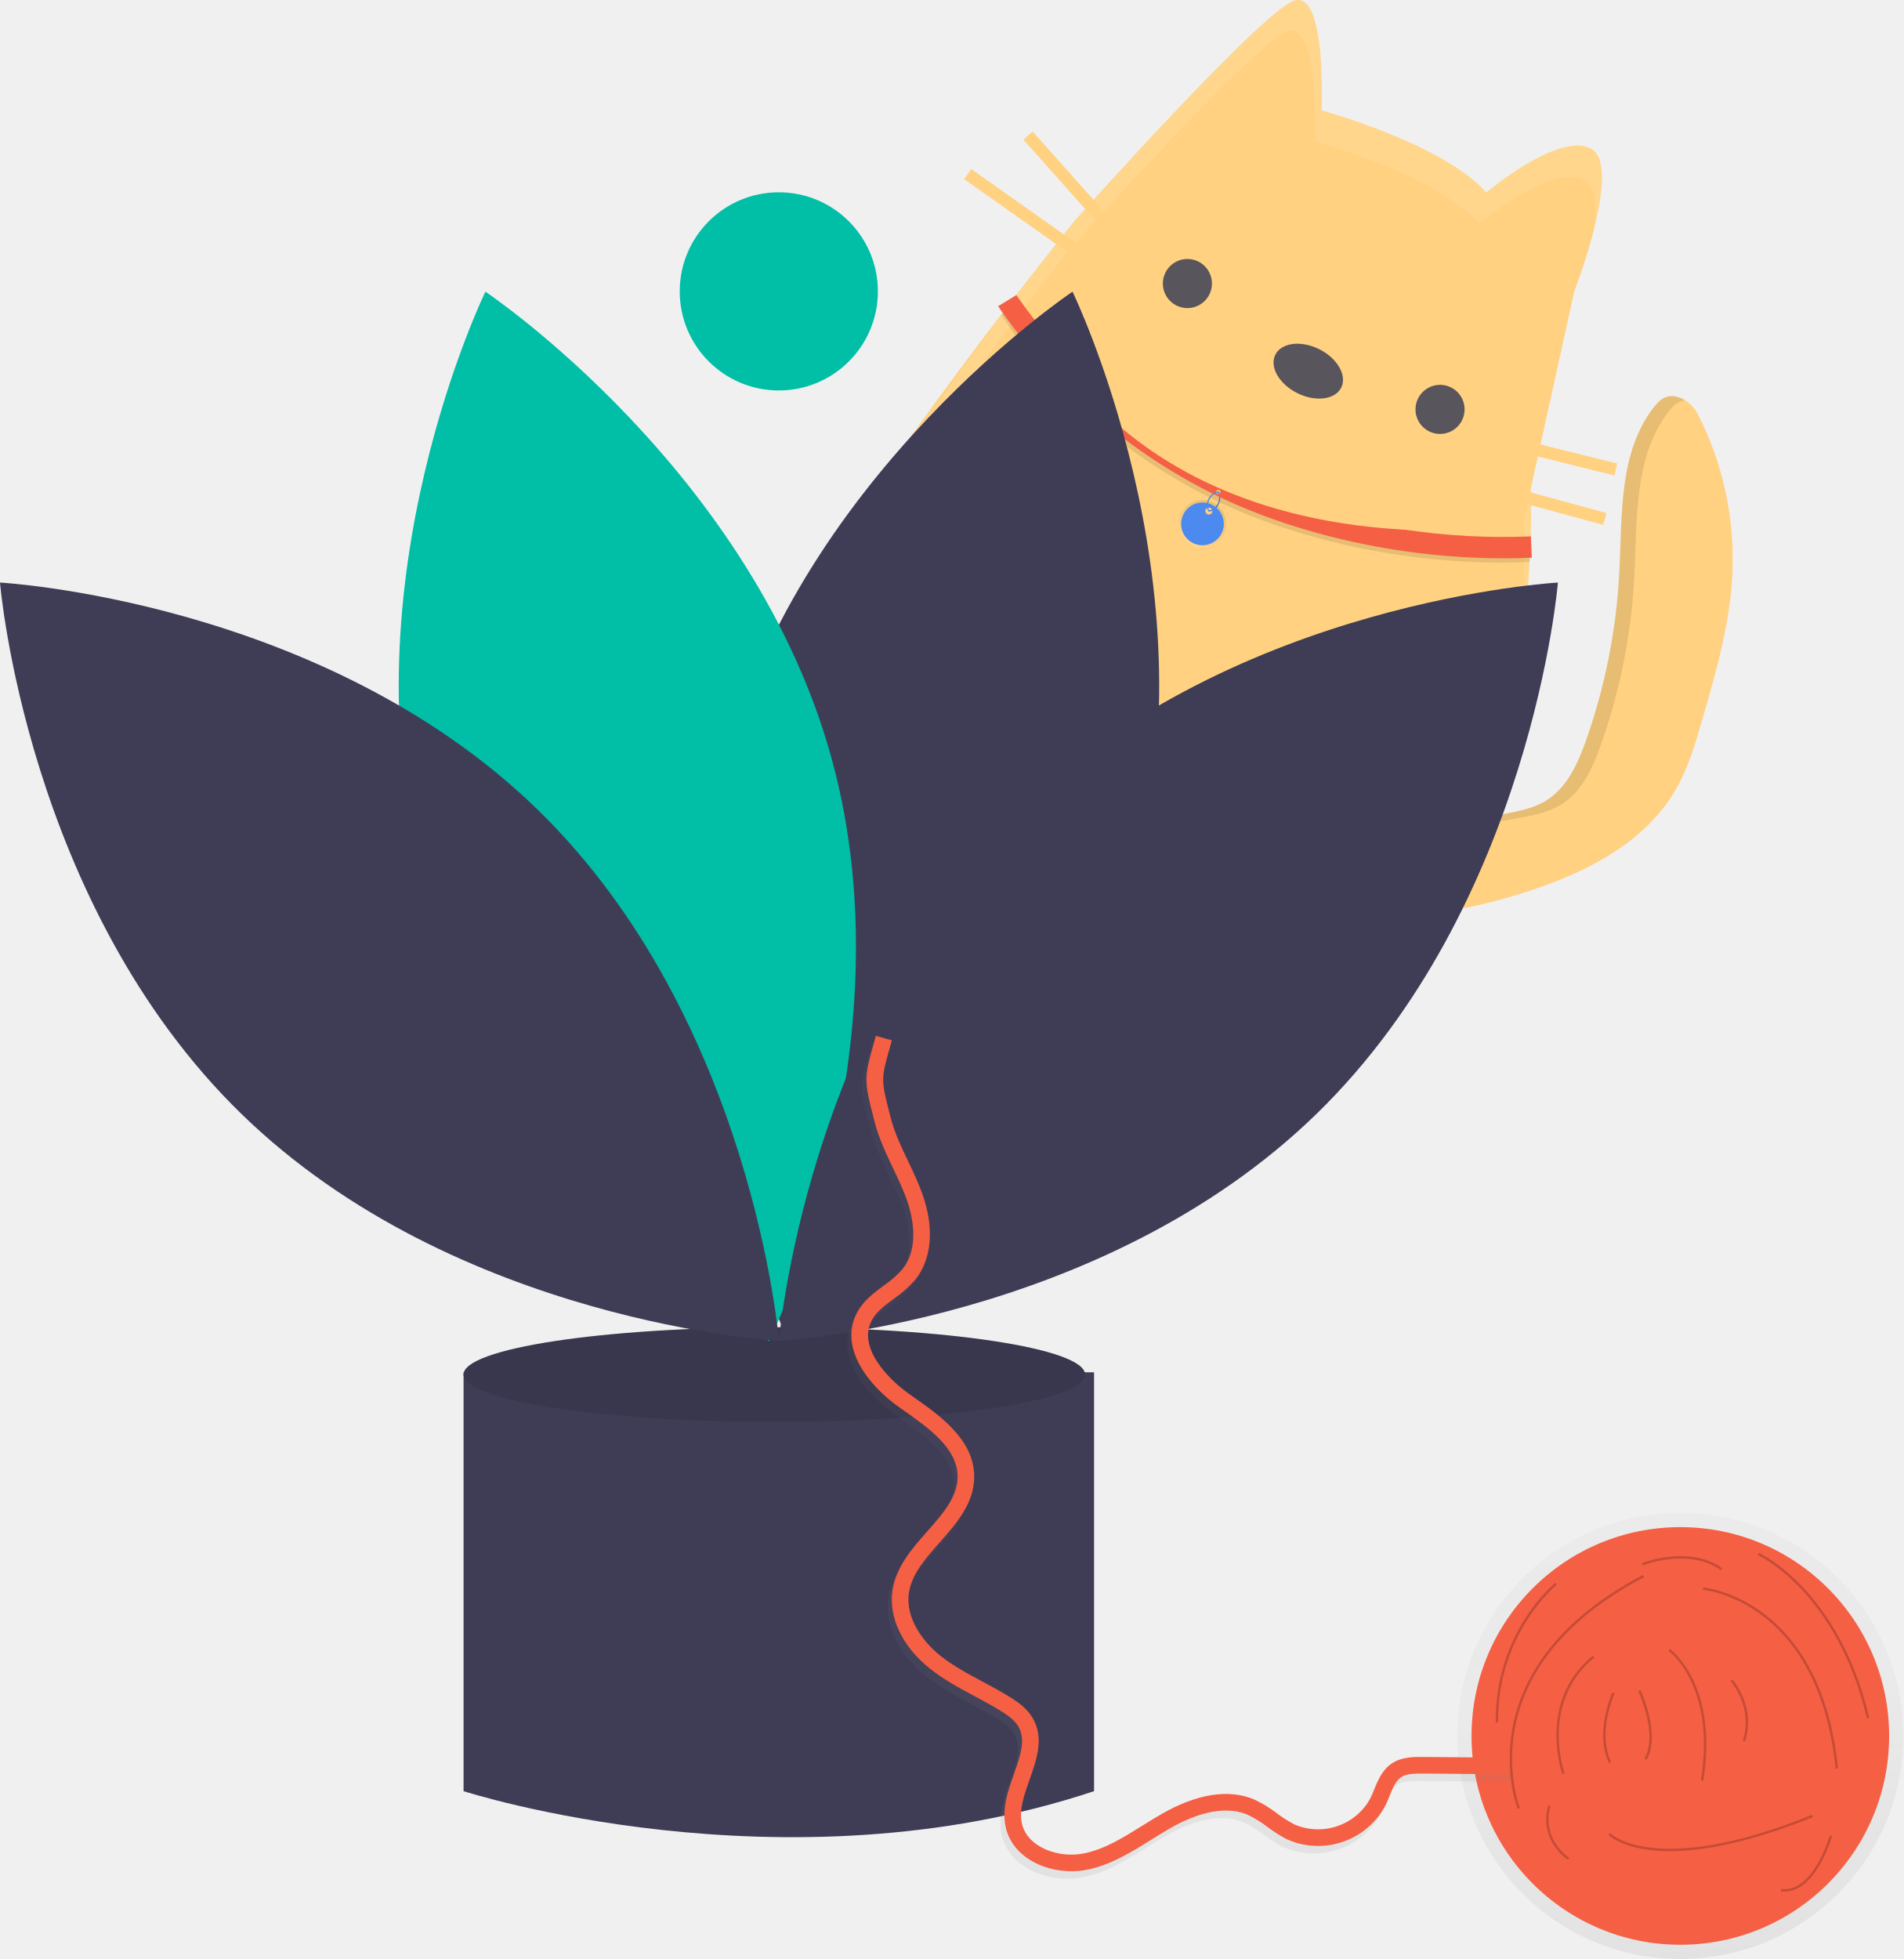
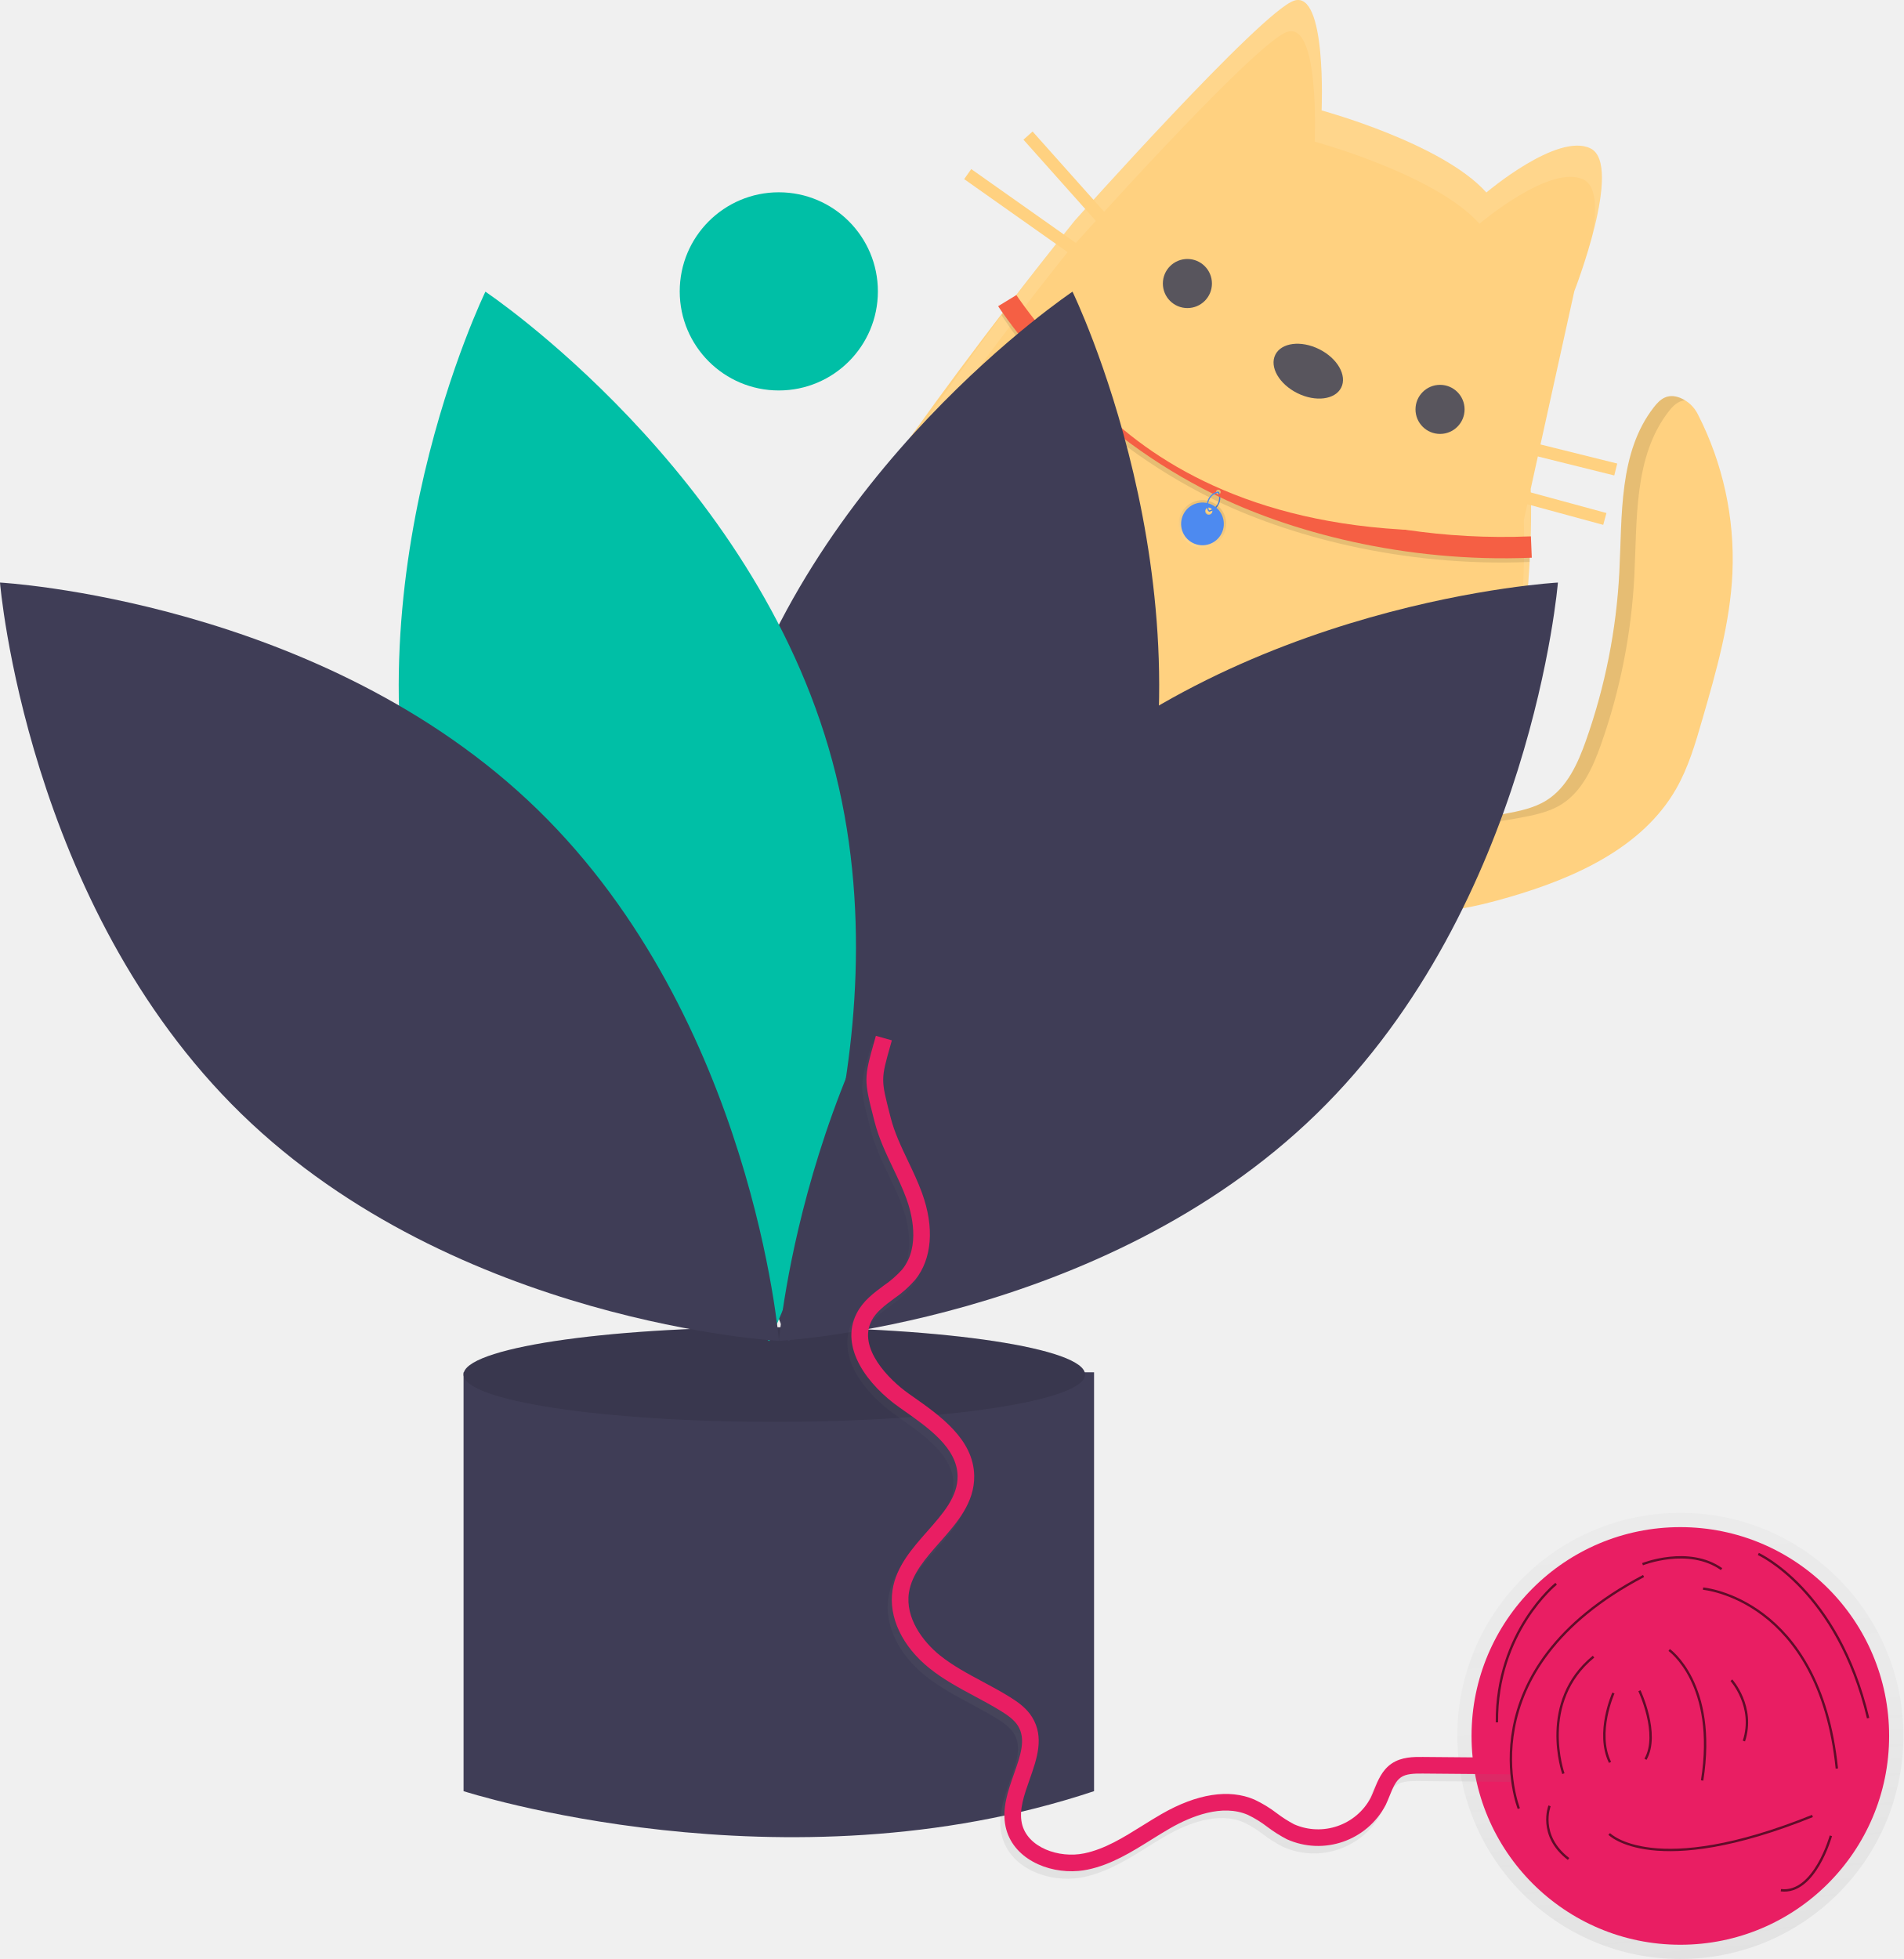
- <svg xmlns="http://www.w3.org/2000/svg" xmlns:xlink="http://www.w3.org/1999/xlink" id="a335945a-1107-4320-8aa0-2afe397d1c78" data-name="Layer 1" width="802.214" height="825.594" viewBox="0 0 802.214 825.594">
-   <defs>
+ <svg xmlns="http://www.w3.org/2000/svg" xmlns:xlink="http://www.w3.org/1999/xlink" id="a335945a-1107-4320-8aa0-2afe397d1c78" data-name="Layer 1" width="802.214" height="825.594" viewBox="0 0 802.214 825.594" version="1.1">
+   <defs id="defs227">
    <linearGradient id="a2c0d5cc-9c52-4089-bdc2-20fd7911ff5c" x1="959.949" y1="607.435" x2="959.949" y2="587.435" gradientTransform="translate(112.8068 -704.7728) rotate(26.47804)" gradientUnits="userSpaceOnUse">
-       <stop offset="0" stop-color="#fff" />
-       <stop offset="1" />
+       <stop offset="0" stop-color="#fff" id="stop214" />
+       <stop offset="1" id="stop216" />
    </linearGradient>
    <linearGradient id="b67b15d2-ec64-410f-8982-3be9470452f6" x1="1312.885" y1="1202.234" x2="1312.885" y2="1014.234" gradientTransform="matrix(0.99612, -0.088, 0.088, 0.99612, -697.1083, -256.8106)" gradientUnits="userSpaceOnUse">
-       <stop offset="0" stop-color="gray" stop-opacity="0.25" />
-       <stop offset="0.535" stop-color="gray" stop-opacity="0.12" />
-       <stop offset="1" stop-color="gray" stop-opacity="0.1" />
+       <stop offset="0" stop-color="gray" stop-opacity="0.25" id="stop219" />
+       <stop offset="0.535" stop-color="gray" stop-opacity="0.12" id="stop221" />
+       <stop offset="1" stop-color="gray" stop-opacity="0.1" id="stop223" />
    </linearGradient>
    <linearGradient id="e75d1202-97fb-4ff9-a104-7f1c46bc4eaf" x1="1109.307" y1="1145.587" x2="1109.307" y2="787.491" gradientTransform="matrix(0.99612, -0.088, 0.088, 0.99612, -498.2156, -219.6078)" xlink:href="#b67b15d2-ec64-410f-8982-3be9470452f6" />
  </defs>
-   <path d="M792.483,421.121c14.355,1.441,28.754-1.835,42.606-5.87,27.464-7.999,55.962-20.707,70.198-45.518,5.2-9.062,8.151-19.207,11.057-29.242,5.866-20.258,11.771-40.75,12.715-61.819a133.986,133.986,0,0,0-14.58-66.88,14.412,14.412,0,0,0-7.401-6.903c-5.607-2.204-8.689.807-11.137,3.945-14.851,19.034-13.313,45.531-14.553,69.641A251.224,251.224,0,0,1,867.331,349.316c-3.428,9.679-7.946,19.752-16.65,25.199-5.331,3.336-11.676,4.559-17.857,5.72-9.244,1.736-19.335,3.355-27.622-1.092-8.486-4.554-14.099-16.354-23.891-18.316-9.688-1.941-22.911,8.209-27.236,16.761C742.361,400.75,773.266,419.192,792.483,421.121Z" transform="translate(-198.8928 -37.20279)" fill="#ffd180" />
-   <g opacity="0.1">
-     <path d="M850.681,374.515c-5.331,3.336-11.676,4.559-17.857,5.72-6.349,1.192-13.087,2.28-19.377,1.434,7.898,3.293,17.147,1.851,25.691.247,6.181-1.161,12.525-2.384,17.857-5.72,8.704-5.447,13.223-15.52,16.65-25.199A251.196,251.196,0,0,0,887.701,280.157c1.24-24.11-.297-50.607,14.554-69.641,1.72-2.205,3.774-4.307,6.776-4.621a12.894,12.894,0,0,0-1.953-1.005c-5.608-2.204-8.69.807-11.138,3.945-14.851,19.034-13.313,45.531-14.554,69.641a251.196,251.196,0,0,1-14.057,70.84C863.903,358.995,859.384,369.069,850.681,374.515Z" transform="translate(-198.8928 -37.20279)" />
-     <path d="M760.389,379.269c3.997-7.904,15.591-17.153,24.975-16.979a15.513,15.513,0,0,0-4.053-1.464c-9.688-1.941-22.911,8.209-27.235,16.761-10.927,21.604,15.224,39.096,34.386,42.918C770.458,414.583,750.628,398.569,760.389,379.269Z" transform="translate(-198.8928 -37.20279)" />
+   <path d="M792.483,421.121c14.355,1.441,28.754-1.835,42.606-5.87,27.464-7.999,55.962-20.707,70.198-45.518,5.2-9.062,8.151-19.207,11.057-29.242,5.866-20.258,11.771-40.75,12.715-61.819a133.986,133.986,0,0,0-14.58-66.88,14.412,14.412,0,0,0-7.401-6.903c-5.607-2.204-8.689.807-11.137,3.945-14.851,19.034-13.313,45.531-14.553,69.641A251.224,251.224,0,0,1,867.331,349.316c-3.428,9.679-7.946,19.752-16.65,25.199-5.331,3.336-11.676,4.559-17.857,5.72-9.244,1.736-19.335,3.355-27.622-1.092-8.486-4.554-14.099-16.354-23.891-18.316-9.688-1.941-22.911,8.209-27.236,16.761C742.361,400.75,773.266,419.192,792.483,421.121Z" transform="translate(-198.8928 -37.20279)" fill="#ffd180" id="path231" />
+   <g opacity="0.1" id="g237">
+     <path d="M850.681,374.515c-5.331,3.336-11.676,4.559-17.857,5.72-6.349,1.192-13.087,2.28-19.377,1.434,7.898,3.293,17.147,1.851,25.691.247,6.181-1.161,12.525-2.384,17.857-5.72,8.704-5.447,13.223-15.52,16.65-25.199A251.196,251.196,0,0,0,887.701,280.157c1.24-24.11-.297-50.607,14.554-69.641,1.72-2.205,3.774-4.307,6.776-4.621a12.894,12.894,0,0,0-1.953-1.005c-5.608-2.204-8.69.807-11.138,3.945-14.851,19.034-13.313,45.531-14.554,69.641a251.196,251.196,0,0,1-14.057,70.84C863.903,358.995,859.384,369.069,850.681,374.515Z" transform="translate(-198.8928 -37.20279)" id="path233" />
+     <path d="M760.389,379.269c3.997-7.904,15.591-17.153,24.975-16.979a15.513,15.513,0,0,0-4.053-1.464c-9.688-1.941-22.911,8.209-27.235,16.761-10.927,21.604,15.224,39.096,34.386,42.918C770.458,414.583,750.628,398.569,760.389,379.269Z" transform="translate(-198.8928 -37.20279)" id="path235" />
  </g>
-   <rect x="649.758" y="248.154" width="186.219" height="53.906" transform="translate(1.68782 -339.5566) rotate(26.47804)" opacity="0.1" />
-   <rect x="650.85" y="248.411" width="186.219" height="49.005" transform="translate(0.82455 -340.2737) rotate(26.47804)" fill="#00bfa6" />
-   <circle cx="579.347" cy="199.863" r="29.403" fill="#00bfa6" />
-   <path d="M755.904,83.746s50.908,13.801,69.444,34.59c0,0,30.031-25.489,43.92-18.571s-6.848,60.15-6.848,60.15l-18.378,83.298s9.558,201.221-119.913,240.74S501.89,361.698,531.869,301.514,651.887,130.165,651.887,130.165s78.51-88.015,92.381-92.662S755.904,83.746,755.904,83.746Z" transform="translate(-198.8928 -37.20279)" fill="#ffd180" />
-   <g opacity="0.1">
-     <path d="M833.336,345.869a409.091,409.091,0,0,0,10.707-102.656L841.14,256.367A408.92,408.92,0,0,1,833.336,345.869Z" transform="translate(-198.8928 -37.20279)" fill="#fff" />
-     <path d="M546.375,293.175c29.978-60.185,102.61-149.855,102.61-149.855s78.51-88.015,92.381-92.663c13.871-4.647,11.635,46.243,11.635,46.243s50.908,13.801,69.445,34.591c0,0,30.031-25.489,43.92-18.571,5.391,2.685,5.557,12.353,3.752,23.172,4.018-15.138,6.698-32.566-.849-36.326-13.888-6.918-43.92,18.571-43.92,18.571-18.536-20.789-69.445-34.591-69.445-34.591s2.236-50.891-11.635-46.243c-13.871,4.647-92.381,92.663-92.381,92.663s-72.632,89.67-102.61,149.855C546.569,285.458,545.515,294.901,546.375,293.175Z" transform="translate(-198.8928 -37.20279)" fill="#fff" />
+   <rect x="649.758" y="248.154" width="186.219" height="53.906" transform="translate(1.68782 -339.5566) rotate(26.47804)" opacity="0.1" id="rect239" />
+   <rect x="650.85" y="248.411" width="186.219" height="49.005" transform="translate(0.82455 -340.2737) rotate(26.47804)" fill="#00bfa6" id="rect241" />
+   <circle cx="579.347" cy="199.863" r="29.403" fill="#00bfa6" id="circle243" />
+   <path d="M755.904,83.746s50.908,13.801,69.444,34.59c0,0,30.031-25.489,43.92-18.571s-6.848,60.15-6.848,60.15l-18.378,83.298s9.558,201.221-119.913,240.74S501.89,361.698,531.869,301.514,651.887,130.165,651.887,130.165s78.51-88.015,92.381-92.662S755.904,83.746,755.904,83.746Z" transform="translate(-198.8928 -37.20279)" fill="#ffd180" id="path245" />
+   <g opacity="0.1" id="g251">
+     <path d="M833.336,345.869a409.091,409.091,0,0,0,10.707-102.656L841.14,256.367A408.92,408.92,0,0,1,833.336,345.869Z" transform="translate(-198.8928 -37.20279)" fill="#fff" id="path247" />
+     <path d="M546.375,293.175c29.978-60.185,102.61-149.855,102.61-149.855s78.51-88.015,92.381-92.663c13.871-4.647,11.635,46.243,11.635,46.243s50.908,13.801,69.445,34.591c0,0,30.031-25.489,43.92-18.571,5.391,2.685,5.557,12.353,3.752,23.172,4.018-15.138,6.698-32.566-.849-36.326-13.888-6.918-43.92,18.571-43.92,18.571-18.536-20.789-69.445-34.591-69.445-34.591s2.236-50.891-11.635-46.243c-13.871,4.647-92.381,92.663-92.381,92.663s-72.632,89.67-102.61,149.855C546.569,285.458,545.515,294.901,546.375,293.175Z" transform="translate(-198.8928 -37.20279)" fill="#fff" id="path249" />
  </g>
-   <circle cx="606.933" cy="172.529" r="10.344" fill="#58555d" />
-   <circle cx="500.452" cy="119.49" r="10.344" fill="#58555d" />
-   <ellipse cx="750.288" cy="193.625" rx="10.344" ry="15.516" transform="translate(43.56135 741.6806) rotate(-63.52196)" fill="#58555d" />
-   <rect x="854.156" y="205.473" width="5.174" height="47.685" transform="translate(228.6048 968.22) rotate(-76.03864)" fill="#ffd180" />
-   <rect x="847.248" y="222.614" width="5.171" height="52.746" transform="translate(187.6891 966.509) rotate(-74.78799)" fill="#ffd180" />
-   <rect x="648.124" y="87.279" width="5.168" height="55.706" transform="translate(-110.4932 425.0396) rotate(-41.72055)" fill="#ffd180" />
-   <rect x="631.953" y="96.177" width="5.172" height="68.029" transform="translate(-36.69511 536.2532) rotate(-54.7758)" fill="#ffd180" />
-   <path d="M662.012,322.05s-2.678,86.04-47.913,70.952,6.223-70.073,6.223-70.073,5.326-21.287-4.43-27.498" transform="translate(-198.8928 -37.20279)" opacity="0.1" />
-   <path d="M701.756,339.728s-71.584,47.809-34.842,78.204,56.161-42.366,56.161-42.366,15.243-15.786,25.676-10.795" transform="translate(-198.8928 -37.20279)" opacity="0.1" />
-   <path d="M659.197,318.209s-2.678,86.04-47.913,70.952,6.223-70.073,6.223-70.073,5.326-21.287-4.43-27.498" transform="translate(-198.8928 -37.20279)" fill="#ffd180" />
-   <path d="M706.147,338.248s-71.584,47.809-34.842,78.204S727.466,374.086,727.466,374.086,742.709,358.3,753.142,363.29" transform="translate(-198.8928 -37.20279)" fill="#ffd180" />
-   <rect x="594.273" y="374.514" width="15.26" height="0.817" transform="translate(-200.9459 709.3251) rotate(-63.52196)" fill="#58555d" opacity="0.5" />
-   <rect x="605.97" y="380.34" width="15.26" height="0.817" transform="translate(-199.6792 723.0241) rotate(-63.52196)" fill="#58555d" opacity="0.5" />
-   <rect x="597.383" y="375.55" width="21.36" height="0.817" transform="translate(-198.4603 715.413) rotate(-63.52196)" fill="#58555d" opacity="0.5" />
-   <rect x="671.762" y="409.461" width="15.26" height="0.817" transform="translate(-189.2876 798.0517) rotate(-63.52196)" fill="#58555d" opacity="0.5" />
-   <rect x="683.459" y="415.288" width="15.26" height="0.817" transform="translate(-188.0209 811.7506) rotate(-63.52196)" fill="#58555d" opacity="0.5" />
-   <rect x="674.871" y="410.498" width="21.36" height="0.817" transform="translate(-186.802 804.1396) rotate(-63.52196)" fill="#58555d" opacity="0.5" />
-   <path d="M709.252,247.108a236.608,236.608,0,0,1-34.63-21.104c-34.404-25.292-52.924-54.899-53.586-55.984l5.335-6.677c.155.253,20.809,31.408,53.916,55.654,30.474,22.317,88.656,49.153,162.94,46.037l.377,8.992C789.689,276.288,740.826,262.835,709.252,247.108Z" transform="translate(-198.8928 -37.20279)" opacity="0.1" />
-   <path d="M708.448,252.859l-.159-.474a5.418,5.418,0,0,0,3.865-7.714l.454-.21a5.912,5.912,0,0,1-4.16,8.398Z" transform="translate(-198.8928 -37.20279)" fill="#4d8af0" />
-   <path d="M708.448,252.859l-.159-.474a5.418,5.418,0,0,0,3.865-7.714l.454-.21a5.912,5.912,0,0,1-4.16,8.398Z" transform="translate(-198.8928 -37.20279)" opacity="0.1" />
-   <path d="M844.118,263.244c-74.285,3.116-132.467-23.72-162.94-46.037-33.106-24.246-53.761-55.401-53.916-55.654l-7.683,4.688c.662,1.085,21.531,32.681,55.934,57.973a236.608,236.608,0,0,0,34.63,21.104c31.573,15.727,80.437,29.18,134.352,26.918ZM711.935,245.461a1,1,0,1,1,1.341-.449A1,1,0,0,1,711.935,245.461Z" transform="translate(-198.8928 -37.20279)" fill="#f55f44" />
-   <path d="M696.742,253.534h0a10,10,0,0,0,4.492,13.41h0a10,10,0,0,0,13.41-4.492v0a10,10,0,0,0-4.492-13.41h0A10,10,0,0,0,696.742,253.534Zm11.18-.017a1.667,1.667,0,1,1,2.235-.749A1.667,1.667,0,0,1,707.922,253.517Z" transform="translate(-198.8928 -37.20279)" opacity="0.1" fill="url(#a2c0d5cc-9c52-4089-bdc2-20fd7911ff5c)" />
-   <path d="M697.637,253.98v0a9,9,0,0,0,4.043,12.069h0a9,9,0,0,0,12.069-4.043h0a9,9,0,0,0-4.043-12.069h0A9,9,0,0,0,697.637,253.98Zm10.062-.015a1.5,1.5,0,1,1,2.011-.674A1.5,1.5,0,0,1,707.699,253.964Z" transform="translate(-198.8928 -37.20279)" fill="#4d8af0" />
-   <path d="M708.131,252.701a5.912,5.912,0,0,1,4.197-8.38l.106.489a5.418,5.418,0,0,0-3.829,7.732Z" transform="translate(-198.8928 -37.20279)" fill="#4d8af0" />
-   <polyline points="513.488 207.363 513.488 207.363 513.488 207.363 513.488 207.363" fill="#4d8af0" />
-   <path d="M830.916,260.038c-159.34,11.124-196.913-91.38-196.913-91.38Z" transform="translate(-198.8928 -37.20279)" fill="#ffd180" />
-   <path d="M415.149,615.538H394.27V792.06s134.764,43.656,265.732,0V615.538Z" transform="translate(-198.8928 -37.20279)" fill="#3f3d56" />
-   <ellipse cx="326.345" cy="579.285" rx="130.968" ry="19.93" fill="#3f3d56" />
-   <ellipse cx="326.345" cy="579.285" rx="130.968" ry="19.93" opacity="0.1" />
-   <path d="M677.479,404.635C644.44,526.767,531.275,602.406,531.275,602.406s-59.599-122.375-26.56-244.507S650.919,160.128,650.919,160.128,710.518,282.504,677.479,404.635Z" transform="translate(-198.8928 -37.20279)" fill="#3f3d56" />
-   <path d="M376.918,404.635c33.039,122.131,146.204,197.771,146.204,197.771s59.599-122.375,26.56-244.507S403.478,160.128,403.478,160.128,343.879,282.504,376.918,404.635Z" transform="translate(-198.8928 -37.20279)" fill="#00bfa6" />
-   <path d="M425.466,378.388C516.125,466.641,527.198,602.306,527.198,602.306s-135.914-7.421-226.573-95.674S198.893,282.714,198.893,282.714,334.807,290.135,425.466,378.388Z" transform="translate(-198.8928 -37.20279)" fill="#3f3d56" />
-   <path d="M628.931,378.388C538.272,466.641,527.198,602.306,527.198,602.306s135.914-7.421,226.573-95.674S855.504,282.714,855.504,282.714,719.59,290.135,628.931,378.388Z" transform="translate(-198.8928 -37.20279)" fill="#3f3d56" />
-   <circle cx="328.243" cy="122.796" r="41.758" fill="#00bfa6" />
-   <g opacity="0.5">
-     <circle cx="708.209" cy="731.589" r="94" fill="url(#b67b15d2-ec64-410f-8982-3be9470452f6)" />
+   <circle cx="606.933" cy="172.529" r="10.344" fill="#58555d" id="circle253" />
+   <circle cx="500.452" cy="119.49" r="10.344" fill="#58555d" id="circle255" />
+   <ellipse cx="750.288" cy="193.625" rx="10.344" ry="15.516" transform="translate(43.56135 741.6806) rotate(-63.52196)" fill="#58555d" id="ellipse257" />
+   <rect x="854.156" y="205.473" width="5.174" height="47.685" transform="translate(228.6048 968.22) rotate(-76.03864)" fill="#ffd180" id="rect259" />
+   <rect x="847.248" y="222.614" width="5.171" height="52.746" transform="translate(187.6891 966.509) rotate(-74.78799)" fill="#ffd180" id="rect261" />
+   <rect x="648.124" y="87.279" width="5.168" height="55.706" transform="translate(-110.4932 425.0396) rotate(-41.72055)" fill="#ffd180" id="rect263" />
+   <rect x="631.953" y="96.177" width="5.172" height="68.029" transform="translate(-36.69511 536.2532) rotate(-54.7758)" fill="#ffd180" id="rect265" />
+   <path d="M662.012,322.05s-2.678,86.04-47.913,70.952,6.223-70.073,6.223-70.073,5.326-21.287-4.43-27.498" transform="translate(-198.8928 -37.20279)" opacity="0.1" id="path267" />
+   <path d="M701.756,339.728s-71.584,47.809-34.842,78.204,56.161-42.366,56.161-42.366,15.243-15.786,25.676-10.795" transform="translate(-198.8928 -37.20279)" opacity="0.1" id="path269" />
+   <path d="M659.197,318.209s-2.678,86.04-47.913,70.952,6.223-70.073,6.223-70.073,5.326-21.287-4.43-27.498" transform="translate(-198.8928 -37.20279)" fill="#ffd180" id="path271" />
+   <path d="M706.147,338.248s-71.584,47.809-34.842,78.204S727.466,374.086,727.466,374.086,742.709,358.3,753.142,363.29" transform="translate(-198.8928 -37.20279)" fill="#ffd180" id="path273" />
+   <rect x="594.273" y="374.514" width="15.26" height="0.817" transform="translate(-200.9459 709.3251) rotate(-63.52196)" fill="#58555d" opacity="0.5" id="rect275" />
+   <rect x="605.97" y="380.34" width="15.26" height="0.817" transform="translate(-199.6792 723.0241) rotate(-63.52196)" fill="#58555d" opacity="0.5" id="rect277" />
+   <rect x="597.383" y="375.55" width="21.36" height="0.817" transform="translate(-198.4603 715.413) rotate(-63.52196)" fill="#58555d" opacity="0.5" id="rect279" />
+   <rect x="671.762" y="409.461" width="15.26" height="0.817" transform="translate(-189.2876 798.0517) rotate(-63.52196)" fill="#58555d" opacity="0.5" id="rect281" />
+   <rect x="683.459" y="415.288" width="15.26" height="0.817" transform="translate(-188.0209 811.7506) rotate(-63.52196)" fill="#58555d" opacity="0.5" id="rect283" />
+   <rect x="674.871" y="410.498" width="21.36" height="0.817" transform="translate(-186.802 804.1396) rotate(-63.52196)" fill="#58555d" opacity="0.5" id="rect285" />
+   <path d="M709.252,247.108a236.608,236.608,0,0,1-34.63-21.104c-34.404-25.292-52.924-54.899-53.586-55.984l5.335-6.677c.155.253,20.809,31.408,53.916,55.654,30.474,22.317,88.656,49.153,162.94,46.037l.377,8.992C789.689,276.288,740.826,262.835,709.252,247.108Z" transform="translate(-198.8928 -37.20279)" opacity="0.1" id="path287" />
+   <path d="M708.448,252.859l-.159-.474a5.418,5.418,0,0,0,3.865-7.714l.454-.21a5.912,5.912,0,0,1-4.16,8.398Z" transform="translate(-198.8928 -37.20279)" fill="#4d8af0" id="path289" />
+   <path d="M708.448,252.859l-.159-.474a5.418,5.418,0,0,0,3.865-7.714l.454-.21a5.912,5.912,0,0,1-4.16,8.398Z" transform="translate(-198.8928 -37.20279)" opacity="0.1" id="path291" />
+   <path d="M844.118,263.244c-74.285,3.116-132.467-23.72-162.94-46.037-33.106-24.246-53.761-55.401-53.916-55.654l-7.683,4.688c.662,1.085,21.531,32.681,55.934,57.973a236.608,236.608,0,0,0,34.63,21.104c31.573,15.727,80.437,29.18,134.352,26.918ZM711.935,245.461a1,1,0,1,1,1.341-.449A1,1,0,0,1,711.935,245.461Z" transform="translate(-198.8928 -37.20279)" fill="#f55f44" id="path293" />
+   <path d="M696.742,253.534h0a10,10,0,0,0,4.492,13.41h0a10,10,0,0,0,13.41-4.492v0a10,10,0,0,0-4.492-13.41h0A10,10,0,0,0,696.742,253.534Zm11.18-.017a1.667,1.667,0,1,1,2.235-.749A1.667,1.667,0,0,1,707.922,253.517Z" transform="translate(-198.8928 -37.20279)" opacity="0.1" fill="url(#a2c0d5cc-9c52-4089-bdc2-20fd7911ff5c)" id="path295" />
+   <path d="M697.637,253.98v0a9,9,0,0,0,4.043,12.069h0a9,9,0,0,0,12.069-4.043h0a9,9,0,0,0-4.043-12.069h0A9,9,0,0,0,697.637,253.98Zm10.062-.015a1.5,1.5,0,1,1,2.011-.674A1.5,1.5,0,0,1,707.699,253.964Z" transform="translate(-198.8928 -37.20279)" fill="#4d8af0" id="path297" />
+   <path d="M708.131,252.701a5.912,5.912,0,0,1,4.197-8.38l.106.489a5.418,5.418,0,0,0-3.829,7.732Z" transform="translate(-198.8928 -37.20279)" fill="#4d8af0" id="path299" />
+   <polyline points="513.488 207.363 513.488 207.363 513.488 207.363 513.488 207.363" fill="#4d8af0" id="polyline301" />
+   <path d="M830.916,260.038c-159.34,11.124-196.913-91.38-196.913-91.38Z" transform="translate(-198.8928 -37.20279)" fill="#ffd180" id="path303" />
+   <path d="M415.149,615.538H394.27V792.06s134.764,43.656,265.732,0V615.538Z" transform="translate(-198.8928 -37.20279)" fill="#3f3d56" id="path305" />
+   <ellipse cx="326.345" cy="579.285" rx="130.968" ry="19.93" fill="#3f3d56" id="ellipse307" />
+   <ellipse cx="326.345" cy="579.285" rx="130.968" ry="19.93" opacity="0.1" id="ellipse309" />
+   <path d="M677.479,404.635C644.44,526.767,531.275,602.406,531.275,602.406s-59.599-122.375-26.56-244.507S650.919,160.128,650.919,160.128,710.518,282.504,677.479,404.635Z" transform="translate(-198.8928 -37.20279)" fill="#3f3d56" id="path311" />
+   <path d="M376.918,404.635c33.039,122.131,146.204,197.771,146.204,197.771s59.599-122.375,26.56-244.507S403.478,160.128,403.478,160.128,343.879,282.504,376.918,404.635Z" transform="translate(-198.8928 -37.20279)" fill="#00bfa6" id="path313" />
+   <path d="M425.466,378.388C516.125,466.641,527.198,602.306,527.198,602.306s-135.914-7.421-226.573-95.674S198.893,282.714,198.893,282.714,334.807,290.135,425.466,378.388Z" transform="translate(-198.8928 -37.20279)" fill="#3f3d56" id="path315" />
+   <path d="M628.931,378.388C538.272,466.641,527.198,602.306,527.198,602.306s135.914-7.421,226.573-95.674S855.504,282.714,855.504,282.714,719.59,290.135,628.931,378.388Z" transform="translate(-198.8928 -37.20279)" fill="#3f3d56" id="path317" />
+   <circle cx="328.243" cy="122.796" r="41.758" fill="#00bfa6" id="circle319" />
+   <g opacity="0.5" id="g323" style="stroke-width:1;stroke-miterlimit:10;stroke-dasharray:none">
+     <circle cx="708.209" cy="731.589" r="94" fill="url(#b67b15d2-ec64-410f-8982-3be9470452f6)" id="circle321" style="stroke-width:1;stroke-miterlimit:10;stroke-dasharray:none" />
  </g>
-   <circle cx="708.209" cy="731.589" r="88" fill="#f55f44" />
-   <g opacity="0.5">
-     <path d="M651.774,828.847c-13.288,1.174-27.9-5.427-30.768-18.597-1.657-7.607.965-15.045,3.501-22.236,2.779-7.883,5.179-14.691,1.71-20.297-1.579-2.553-4.34-4.488-7.087-6.198-3.58-2.228-7.422-4.285-11.137-6.275-6.42-3.439-13.06-6.994-18.961-11.709-11.598-9.267-17.464-21.629-15.691-33.068,1.532-9.884,8.215-17.456,14.679-24.778,6.628-7.51,12.888-14.603,12.742-23.286-.198-11.809-12.269-20.288-22.918-27.769l-1.662-1.17c-12.995-9.165-25.477-25.073-17.888-39.737,2.649-5.119,7.07-8.405,11.345-11.582a41.993,41.993,0,0,0,7.824-6.839c7.813-9.677,3.826-24.011,1.749-29.724-1.579-4.343-3.643-8.677-5.64-12.867-2.949-6.19-5.998-12.591-7.769-19.496l-.291-1.133c-4.268-16.621-4.263-17.242.247-33.19l.562-1.99,6.737,1.9-.564,1.996c-4.083,14.434-4.083,14.434-.203,29.544l.291,1.134c1.602,6.247,4.374,12.065,7.308,18.224,2.067,4.34,4.205,8.828,5.899,13.487,5.248,14.436,4.198,27.745-2.882,36.512a47.814,47.814,0,0,1-9.095,8.06c-3.804,2.827-7.397,5.498-9.303,9.181-5.902,11.404,7.096,24.726,15.706,30.8l1.651,1.162C593.288,636.93,607.502,646.915,607.76,662.285c.192,11.397-7.274,19.856-14.493,28.036-6.063,6.871-11.79,13.36-13.009,21.22-1.63,10.512,5.721,20.595,13.143,26.526,5.401,4.315,11.47,7.565,17.896,11.006,3.814,2.042,7.758,4.155,11.532,6.504,3.47,2.16,7.003,4.68,9.341,8.458,5.232,8.455,2.033,17.531-1.061,26.307-2.313,6.559-4.497,12.754-3.263,18.418,2.229,10.236,15.656,14.894,26.309,12.674,8.718-1.817,16.391-6.606,24.514-11.674,2.627-1.64,5.344-3.335,8.08-4.908,14.933-8.577,28.464-10.672,39.131-6.063a51.7,51.7,0,0,1,9.483,5.787,52.209,52.209,0,0,0,7.274,4.637,25.156,25.156,0,0,0,32.248-11.2c.513-1.069.976-2.217,1.465-3.431,1.554-3.858,3.315-8.23,7.336-10.972,4.211-2.871,9.398-2.828,13.187-2.796l39.136.332-.06,6.999-39.135-.332c-3.713-.031-6.964.067-9.185,1.58-2.265,1.545-3.49,4.586-4.787,7.805-.509,1.265-1.036,2.573-1.648,3.846A32.137,32.137,0,0,1,739.564,815.502a58.217,58.217,0,0,1-8.274-5.234,45.742,45.742,0,0,0-8.188-5.054c-10.814-4.677-23.842.523-32.865,5.707-2.626,1.508-5.287,3.17-7.862,4.776-8.286,5.171-16.853,10.517-26.792,12.588A32.839,32.839,0,0,1,651.774,828.847Z" transform="translate(-198.8928 -37.20279)" fill="url(#e75d1202-97fb-4ff9-a104-7f1c46bc4eaf)" />
+   <circle cx="708.209" cy="731.589" r="88" fill="#f55f44" id="circle325" style="fill:#e91e63;fill-opacity:1" />
+   <g opacity="0.5" id="g329">
+     <path d="M651.774,828.847c-13.288,1.174-27.9-5.427-30.768-18.597-1.657-7.607.965-15.045,3.501-22.236,2.779-7.883,5.179-14.691,1.71-20.297-1.579-2.553-4.34-4.488-7.087-6.198-3.58-2.228-7.422-4.285-11.137-6.275-6.42-3.439-13.06-6.994-18.961-11.709-11.598-9.267-17.464-21.629-15.691-33.068,1.532-9.884,8.215-17.456,14.679-24.778,6.628-7.51,12.888-14.603,12.742-23.286-.198-11.809-12.269-20.288-22.918-27.769l-1.662-1.17c-12.995-9.165-25.477-25.073-17.888-39.737,2.649-5.119,7.07-8.405,11.345-11.582a41.993,41.993,0,0,0,7.824-6.839c7.813-9.677,3.826-24.011,1.749-29.724-1.579-4.343-3.643-8.677-5.64-12.867-2.949-6.19-5.998-12.591-7.769-19.496l-.291-1.133c-4.268-16.621-4.263-17.242.247-33.19l.562-1.99,6.737,1.9-.564,1.996c-4.083,14.434-4.083,14.434-.203,29.544l.291,1.134c1.602,6.247,4.374,12.065,7.308,18.224,2.067,4.34,4.205,8.828,5.899,13.487,5.248,14.436,4.198,27.745-2.882,36.512a47.814,47.814,0,0,1-9.095,8.06c-3.804,2.827-7.397,5.498-9.303,9.181-5.902,11.404,7.096,24.726,15.706,30.8l1.651,1.162C593.288,636.93,607.502,646.915,607.76,662.285c.192,11.397-7.274,19.856-14.493,28.036-6.063,6.871-11.79,13.36-13.009,21.22-1.63,10.512,5.721,20.595,13.143,26.526,5.401,4.315,11.47,7.565,17.896,11.006,3.814,2.042,7.758,4.155,11.532,6.504,3.47,2.16,7.003,4.68,9.341,8.458,5.232,8.455,2.033,17.531-1.061,26.307-2.313,6.559-4.497,12.754-3.263,18.418,2.229,10.236,15.656,14.894,26.309,12.674,8.718-1.817,16.391-6.606,24.514-11.674,2.627-1.64,5.344-3.335,8.08-4.908,14.933-8.577,28.464-10.672,39.131-6.063a51.7,51.7,0,0,1,9.483,5.787,52.209,52.209,0,0,0,7.274,4.637,25.156,25.156,0,0,0,32.248-11.2c.513-1.069.976-2.217,1.465-3.431,1.554-3.858,3.315-8.23,7.336-10.972,4.211-2.871,9.398-2.828,13.187-2.796l39.136.332-.06,6.999-39.135-.332c-3.713-.031-6.964.067-9.185,1.58-2.265,1.545-3.49,4.586-4.787,7.805-.509,1.265-1.036,2.573-1.648,3.846A32.137,32.137,0,0,1,739.564,815.502a58.217,58.217,0,0,1-8.274-5.234,45.742,45.742,0,0,0-8.188-5.054c-10.814-4.677-23.842.523-32.865,5.707-2.626,1.508-5.287,3.17-7.862,4.776-8.286,5.171-16.853,10.517-26.792,12.588A32.839,32.839,0,0,1,651.774,828.847Z" transform="translate(-198.8928 -37.20279)" fill="url(#e75d1202-97fb-4ff9-a104-7f1c46bc4eaf)" id="path327" />
  </g>
-   <path d="M653.502,825.683c-13.288,1.174-27.9-5.427-30.768-18.597-1.657-7.607.965-15.045,3.501-22.236,2.779-7.883,5.179-14.691,1.71-20.297-1.579-2.553-4.34-4.488-7.087-6.198-3.58-2.228-7.422-4.285-11.137-6.275-6.42-3.439-13.06-6.994-18.961-11.709-11.598-9.267-17.464-21.629-15.691-33.068,1.532-9.884,8.215-17.456,14.679-24.778,6.628-7.51,12.888-14.603,12.742-23.286-.198-11.809-12.269-20.288-22.918-27.769l-1.662-1.17c-12.995-9.165-25.477-25.073-17.888-39.737,2.649-5.119,7.07-8.405,11.345-11.582a41.993,41.993,0,0,0,7.824-6.839c7.813-9.677,3.826-24.011,1.749-29.724-1.579-4.343-3.643-8.677-5.64-12.867-2.949-6.19-5.998-12.591-7.769-19.496l-.291-1.133c-4.268-16.621-4.263-17.242.247-33.19l.562-1.99,6.737,1.9-.564,1.996c-4.083,14.434-4.083,14.434-.203,29.544l.291,1.134c1.602,6.247,4.374,12.065,7.308,18.224,2.067,4.34,4.205,8.828,5.899,13.487,5.248,14.436,4.198,27.745-2.882,36.512a47.813,47.813,0,0,1-9.095,8.06c-3.804,2.827-7.397,5.498-9.303,9.181-5.902,11.404,7.096,24.726,15.706,30.8l1.651,1.162c11.421,8.023,25.635,18.008,25.893,33.378.192,11.397-7.274,19.856-14.493,28.036-6.063,6.871-11.79,13.36-13.009,21.22-1.63,10.512,5.721,20.595,13.143,26.526,5.401,4.315,11.47,7.565,17.896,11.006,3.814,2.042,7.758,4.155,11.532,6.504,3.47,2.16,7.003,4.68,9.341,8.458,5.232,8.455,2.033,17.531-1.061,26.307-2.313,6.559-4.497,12.754-3.263,18.418,2.229,10.236,15.656,14.894,26.309,12.674,8.718-1.817,16.391-6.606,24.514-11.674,2.627-1.64,5.344-3.335,8.08-4.908,14.933-8.577,28.464-10.672,39.131-6.063a51.7,51.7,0,0,1,9.483,5.787,52.207,52.207,0,0,0,7.274,4.637,25.156,25.156,0,0,0,32.248-11.2c.513-1.069.976-2.217,1.465-3.431,1.554-3.858,3.315-8.23,7.336-10.972,4.211-2.871,9.398-2.828,13.187-2.796l39.136.332-.06,6.999-39.135-.332c-3.713-.031-6.964.067-9.185,1.58-2.265,1.545-3.49,4.586-4.787,7.805-.509,1.265-1.036,2.573-1.648,3.847a32.137,32.137,0,0,1-41.63,14.459,58.216,58.216,0,0,1-8.274-5.234,45.742,45.742,0,0,0-8.188-5.054c-10.814-4.677-23.842.523-32.865,5.707-2.626,1.508-5.287,3.17-7.862,4.776-8.286,5.171-16.853,10.517-26.792,12.588A32.844,32.844,0,0,1,653.502,825.683Z" transform="translate(-198.8928 -37.20279)" fill="#f55f44" />
-   <path d="M916.675,706.708s49.06,4.199,56.392,75.832" transform="translate(-198.8928 -37.20279)" fill="none" stroke="#000" stroke-miterlimit="10" opacity="0.2" />
-   <path d="M839.031,799.4s-23.21-58.183,52.579-98.007" transform="translate(-198.8928 -37.20279)" fill="none" stroke="#000" stroke-miterlimit="10" opacity="0.2" />
-   <path d="M857.809,784.691s-10.697-30.176,12.71-49.31" transform="translate(-198.8928 -37.20279)" fill="none" stroke="#000" stroke-miterlimit="10" opacity="0.2" />
-   <path d="M902.395,732.565s20.334,14.266,13.893,54.991" transform="translate(-198.8928 -37.20279)" fill="none" stroke="#000" stroke-miterlimit="10" opacity="0.2" />
-   <path d="M939.98,692.101S973.44,707.215,986.249,761.297" transform="translate(-198.8928 -37.20279)" fill="none" stroke="#000" stroke-miterlimit="10" opacity="0.2" />
-   <path d="M891.17,696.413s19.394-7.737,33.312,2.077" transform="translate(-198.8928 -37.20279)" fill="none" stroke="#000" stroke-miterlimit="10" opacity="0.2" />
-   <path d="M877.119,810.09s18.782,19.423,85.666-7.568" transform="translate(-198.8928 -37.20279)" fill="none" stroke="#000" stroke-miterlimit="10" opacity="0.2" />
-   <path d="M854.754,704.649s-25.311,20.306-24.956,58.423" transform="translate(-198.8928 -37.20279)" fill="none" stroke="#000" stroke-miterlimit="10" opacity="0.2" />
-   <path d="M851.981,798.256s-4.921,12.481,8.001,22.383" transform="translate(-198.8928 -37.20279)" fill="none" stroke="#000" stroke-miterlimit="10" opacity="0.2" />
-   <path d="M970.551,810.871s-6.853,24.699-21.063,22.943" transform="translate(-198.8928 -37.20279)" fill="none" stroke="#000" stroke-miterlimit="10" opacity="0.2" />
-   <path d="M928.618,745.307s10.021,11.161,5.276,25.635" transform="translate(-198.8928 -37.20279)" fill="none" stroke="#000" stroke-miterlimit="10" opacity="0.2" />
-   <path d="M878.9,750.703s-7.557,16.73-1.432,29.239" transform="translate(-198.8928 -37.20279)" fill="none" stroke="#000" stroke-miterlimit="10" opacity="0.2" />
-   <path d="M889.858,749.735s8.645,18.31,2.552,28.887" transform="translate(-198.8928 -37.20279)" fill="none" stroke="#000" stroke-miterlimit="10" opacity="0.2" />
+   <path d="M653.502,825.683c-13.288,1.174-27.9-5.427-30.768-18.597-1.657-7.607.965-15.045,3.501-22.236,2.779-7.883,5.179-14.691,1.71-20.297-1.579-2.553-4.34-4.488-7.087-6.198-3.58-2.228-7.422-4.285-11.137-6.275-6.42-3.439-13.06-6.994-18.961-11.709-11.598-9.267-17.464-21.629-15.691-33.068,1.532-9.884,8.215-17.456,14.679-24.778,6.628-7.51,12.888-14.603,12.742-23.286-.198-11.809-12.269-20.288-22.918-27.769l-1.662-1.17c-12.995-9.165-25.477-25.073-17.888-39.737,2.649-5.119,7.07-8.405,11.345-11.582a41.993,41.993,0,0,0,7.824-6.839c7.813-9.677,3.826-24.011,1.749-29.724-1.579-4.343-3.643-8.677-5.64-12.867-2.949-6.19-5.998-12.591-7.769-19.496l-.291-1.133c-4.268-16.621-4.263-17.242.247-33.19l.562-1.99,6.737,1.9-.564,1.996c-4.083,14.434-4.083,14.434-.203,29.544l.291,1.134c1.602,6.247,4.374,12.065,7.308,18.224,2.067,4.34,4.205,8.828,5.899,13.487,5.248,14.436,4.198,27.745-2.882,36.512a47.813,47.813,0,0,1-9.095,8.06c-3.804,2.827-7.397,5.498-9.303,9.181-5.902,11.404,7.096,24.726,15.706,30.8l1.651,1.162c11.421,8.023,25.635,18.008,25.893,33.378.192,11.397-7.274,19.856-14.493,28.036-6.063,6.871-11.79,13.36-13.009,21.22-1.63,10.512,5.721,20.595,13.143,26.526,5.401,4.315,11.47,7.565,17.896,11.006,3.814,2.042,7.758,4.155,11.532,6.504,3.47,2.16,7.003,4.68,9.341,8.458,5.232,8.455,2.033,17.531-1.061,26.307-2.313,6.559-4.497,12.754-3.263,18.418,2.229,10.236,15.656,14.894,26.309,12.674,8.718-1.817,16.391-6.606,24.514-11.674,2.627-1.64,5.344-3.335,8.08-4.908,14.933-8.577,28.464-10.672,39.131-6.063a51.7,51.7,0,0,1,9.483,5.787,52.207,52.207,0,0,0,7.274,4.637,25.156,25.156,0,0,0,32.248-11.2c.513-1.069.976-2.217,1.465-3.431,1.554-3.858,3.315-8.23,7.336-10.972,4.211-2.871,9.398-2.828,13.187-2.796l39.136.332-.06,6.999-39.135-.332c-3.713-.031-6.964.067-9.185,1.58-2.265,1.545-3.49,4.586-4.787,7.805-.509,1.265-1.036,2.573-1.648,3.847a32.137,32.137,0,0,1-41.63,14.459,58.216,58.216,0,0,1-8.274-5.234,45.742,45.742,0,0,0-8.188-5.054c-10.814-4.677-23.842.523-32.865,5.707-2.626,1.508-5.287,3.17-7.862,4.776-8.286,5.171-16.853,10.517-26.792,12.588A32.844,32.844,0,0,1,653.502,825.683Z" transform="translate(-198.8928 -37.20279)" fill="#f55f44" id="path331" style="fill:#e91e63;fill-opacity:1" />
+   <path d="M916.675,706.708s49.06,4.199,56.392,75.832" transform="translate(-198.8928 -37.20279)" fill="none" stroke="#000" stroke-miterlimit="10" opacity="0.2" id="path333" style="stroke-width:1;stroke-miterlimit:10;stroke-dasharray:none;opacity:0.588" />
+   <path d="M839.031,799.4s-23.21-58.183,52.579-98.007" transform="translate(-198.8928 -37.20279)" fill="none" stroke="#000" stroke-miterlimit="10" opacity="0.2" id="path335" style="stroke-width:1;stroke-miterlimit:10;stroke-dasharray:none;opacity:0.588" />
+   <path d="M857.809,784.691s-10.697-30.176,12.71-49.31" transform="translate(-198.8928 -37.20279)" fill="none" stroke="#000" stroke-miterlimit="10" opacity="0.2" id="path337" style="stroke-width:1;stroke-miterlimit:10;stroke-dasharray:none;opacity:0.588" />
+   <path d="M902.395,732.565s20.334,14.266,13.893,54.991" transform="translate(-198.8928 -37.20279)" fill="none" stroke="#000" stroke-miterlimit="10" opacity="0.2" id="path339" style="stroke-width:1;stroke-miterlimit:10;stroke-dasharray:none;opacity:0.588" />
+   <path d="M939.98,692.101S973.44,707.215,986.249,761.297" transform="translate(-198.8928 -37.20279)" fill="none" stroke="#000" stroke-miterlimit="10" opacity="0.2" id="path341" style="stroke-width:1;stroke-miterlimit:10;stroke-dasharray:none;opacity:0.588" />
+   <path d="M891.17,696.413s19.394-7.737,33.312,2.077" transform="translate(-198.8928 -37.20279)" fill="none" stroke="#000" stroke-miterlimit="10" opacity="0.2" id="path343" style="stroke-width:1;stroke-miterlimit:10;stroke-dasharray:none;opacity:0.588" />
+   <path d="M877.119,810.09s18.782,19.423,85.666-7.568" transform="translate(-198.8928 -37.20279)" fill="none" stroke="#000" stroke-miterlimit="10" opacity="0.2" id="path345" style="stroke-width:1;stroke-miterlimit:10;stroke-dasharray:none;opacity:0.588" />
+   <path d="M854.754,704.649s-25.311,20.306-24.956,58.423" transform="translate(-198.8928 -37.20279)" fill="none" stroke="#000" stroke-miterlimit="10" opacity="0.2" id="path347" style="stroke-width:1;stroke-miterlimit:10;stroke-dasharray:none;opacity:0.588" />
+   <path d="M851.981,798.256s-4.921,12.481,8.001,22.383" transform="translate(-198.8928 -37.20279)" fill="none" stroke="#000" stroke-miterlimit="10" opacity="0.2" id="path349" style="stroke-width:1;stroke-miterlimit:10;stroke-dasharray:none;opacity:0.588" />
+   <path d="M970.551,810.871s-6.853,24.699-21.063,22.943" transform="translate(-198.8928 -37.20279)" fill="none" stroke="#000" stroke-miterlimit="10" opacity="0.2" id="path351" style="stroke-width:1;stroke-miterlimit:10;stroke-dasharray:none;opacity:0.588" />
+   <path d="M928.618,745.307s10.021,11.161,5.276,25.635" transform="translate(-198.8928 -37.20279)" fill="none" stroke="#000" stroke-miterlimit="10" opacity="0.2" id="path353" style="stroke-width:1;stroke-miterlimit:10;stroke-dasharray:none;opacity:0.588" />
+   <path d="M878.9,750.703s-7.557,16.73-1.432,29.239" transform="translate(-198.8928 -37.20279)" fill="none" stroke="#000" stroke-miterlimit="10" opacity="0.2" id="path355" style="stroke-width:1;stroke-miterlimit:10;stroke-dasharray:none;opacity:0.588" />
+   <path d="M889.858,749.735s8.645,18.31,2.552,28.887" transform="translate(-198.8928 -37.20279)" fill="none" stroke="#000" stroke-miterlimit="10" opacity="0.2" id="path357" style="stroke-width:1;stroke-miterlimit:10;stroke-dasharray:none;opacity:0.588" />
</svg>
